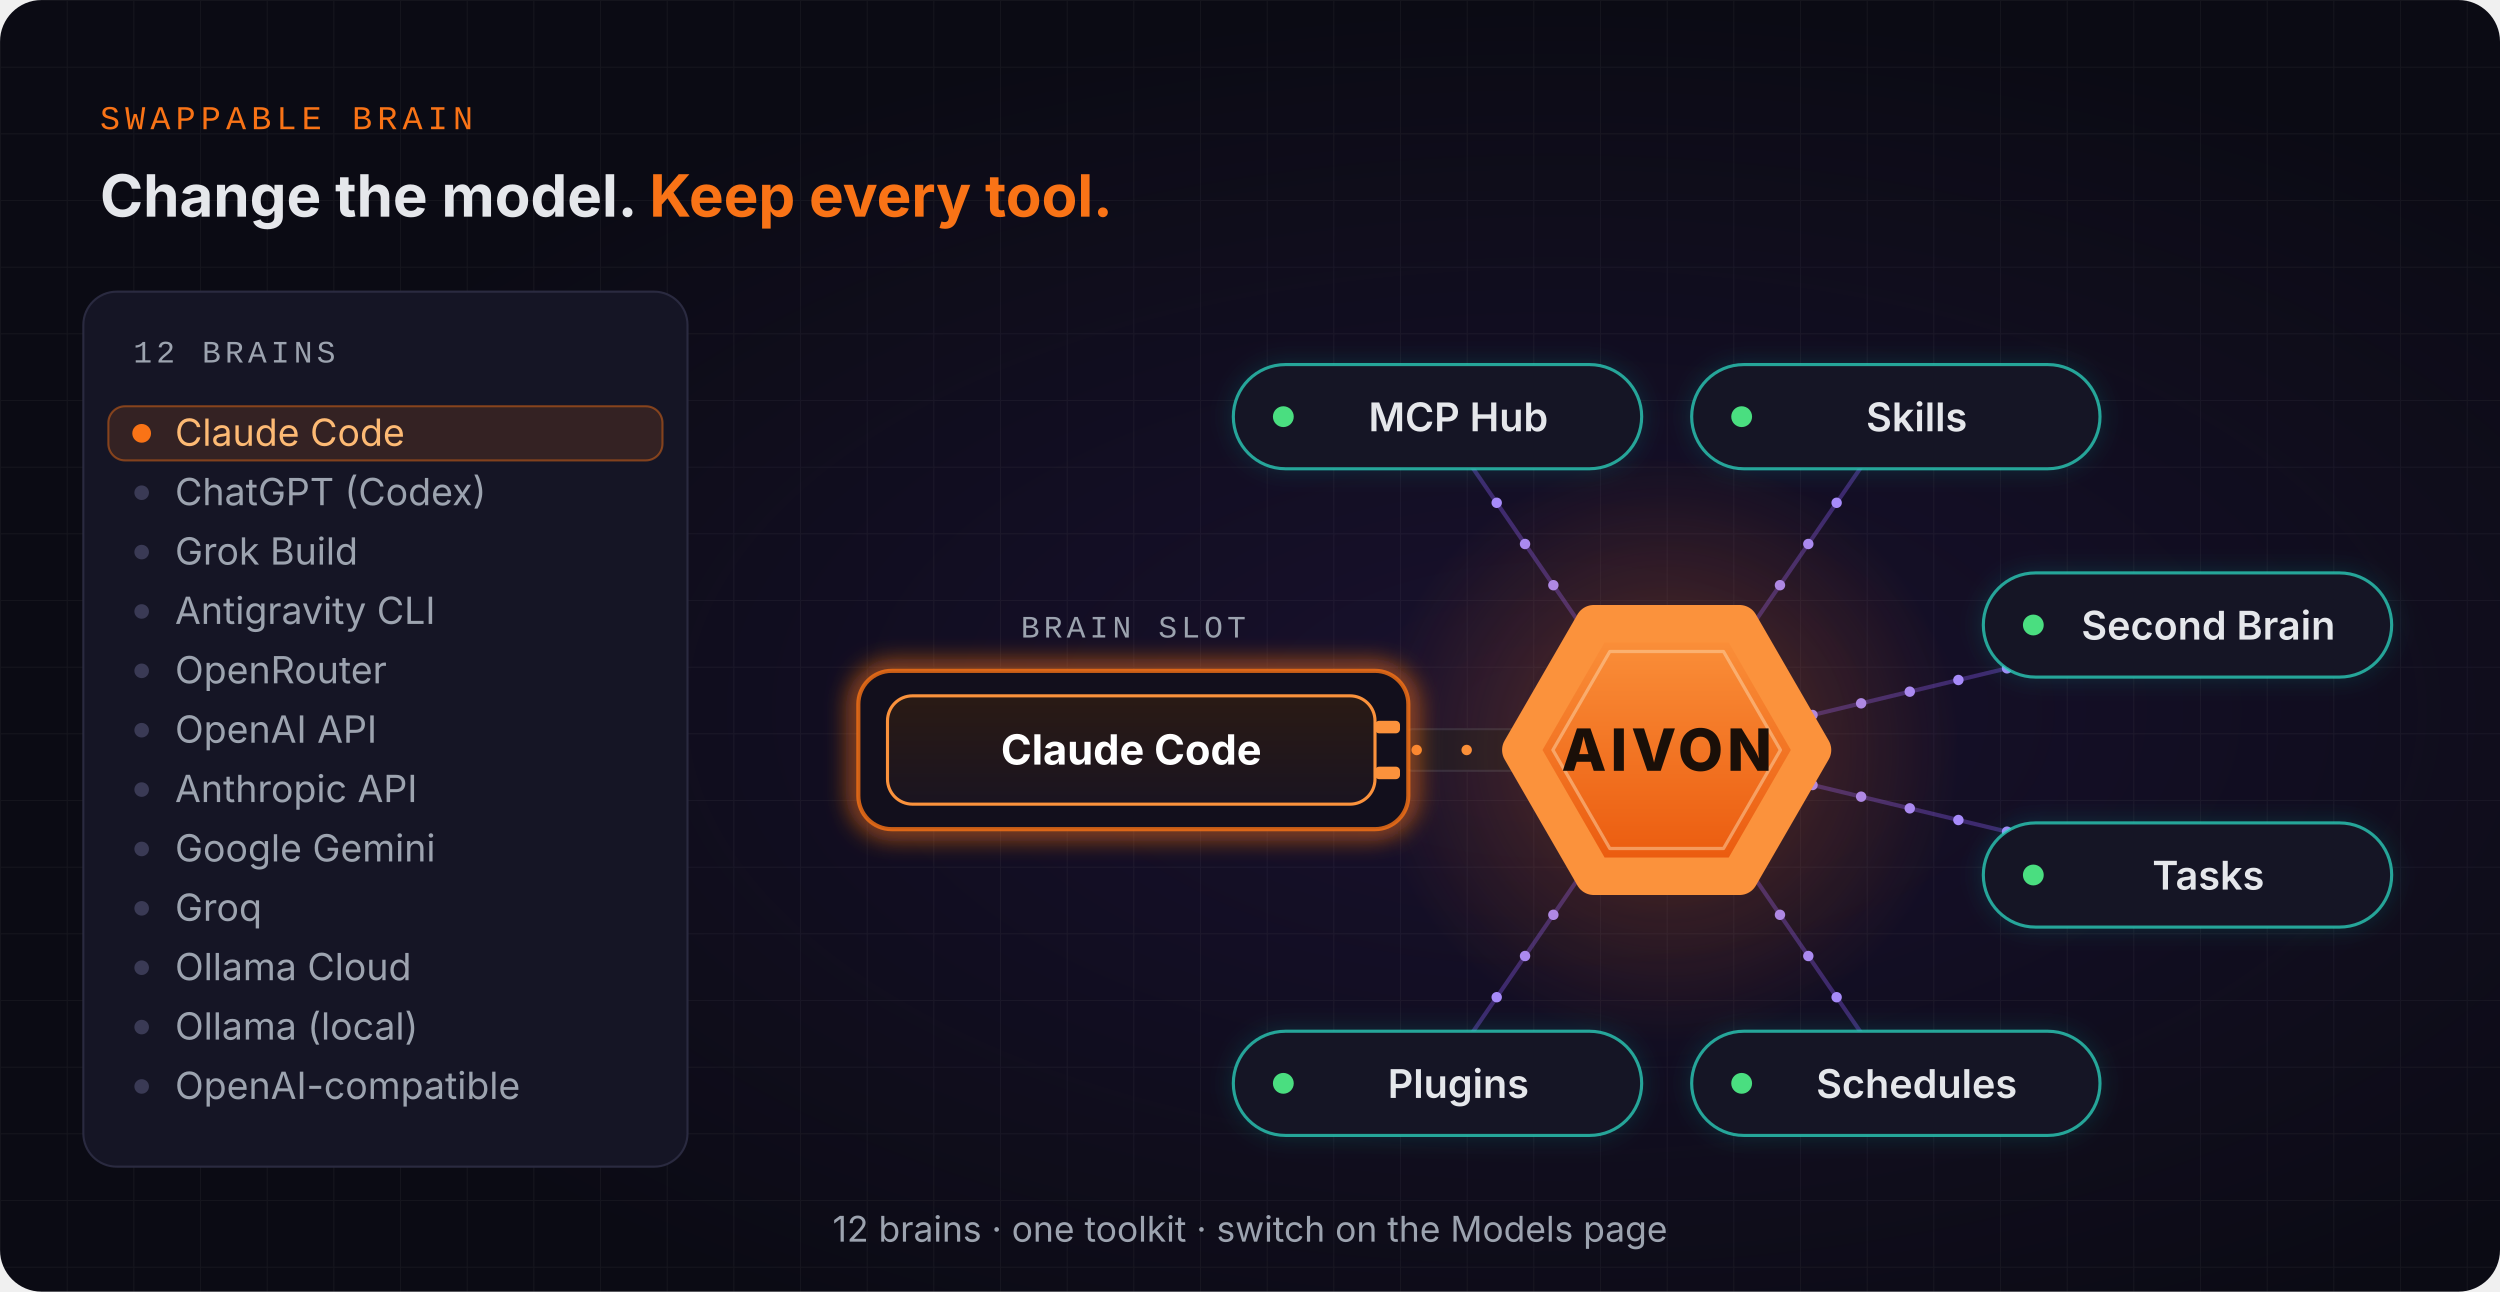
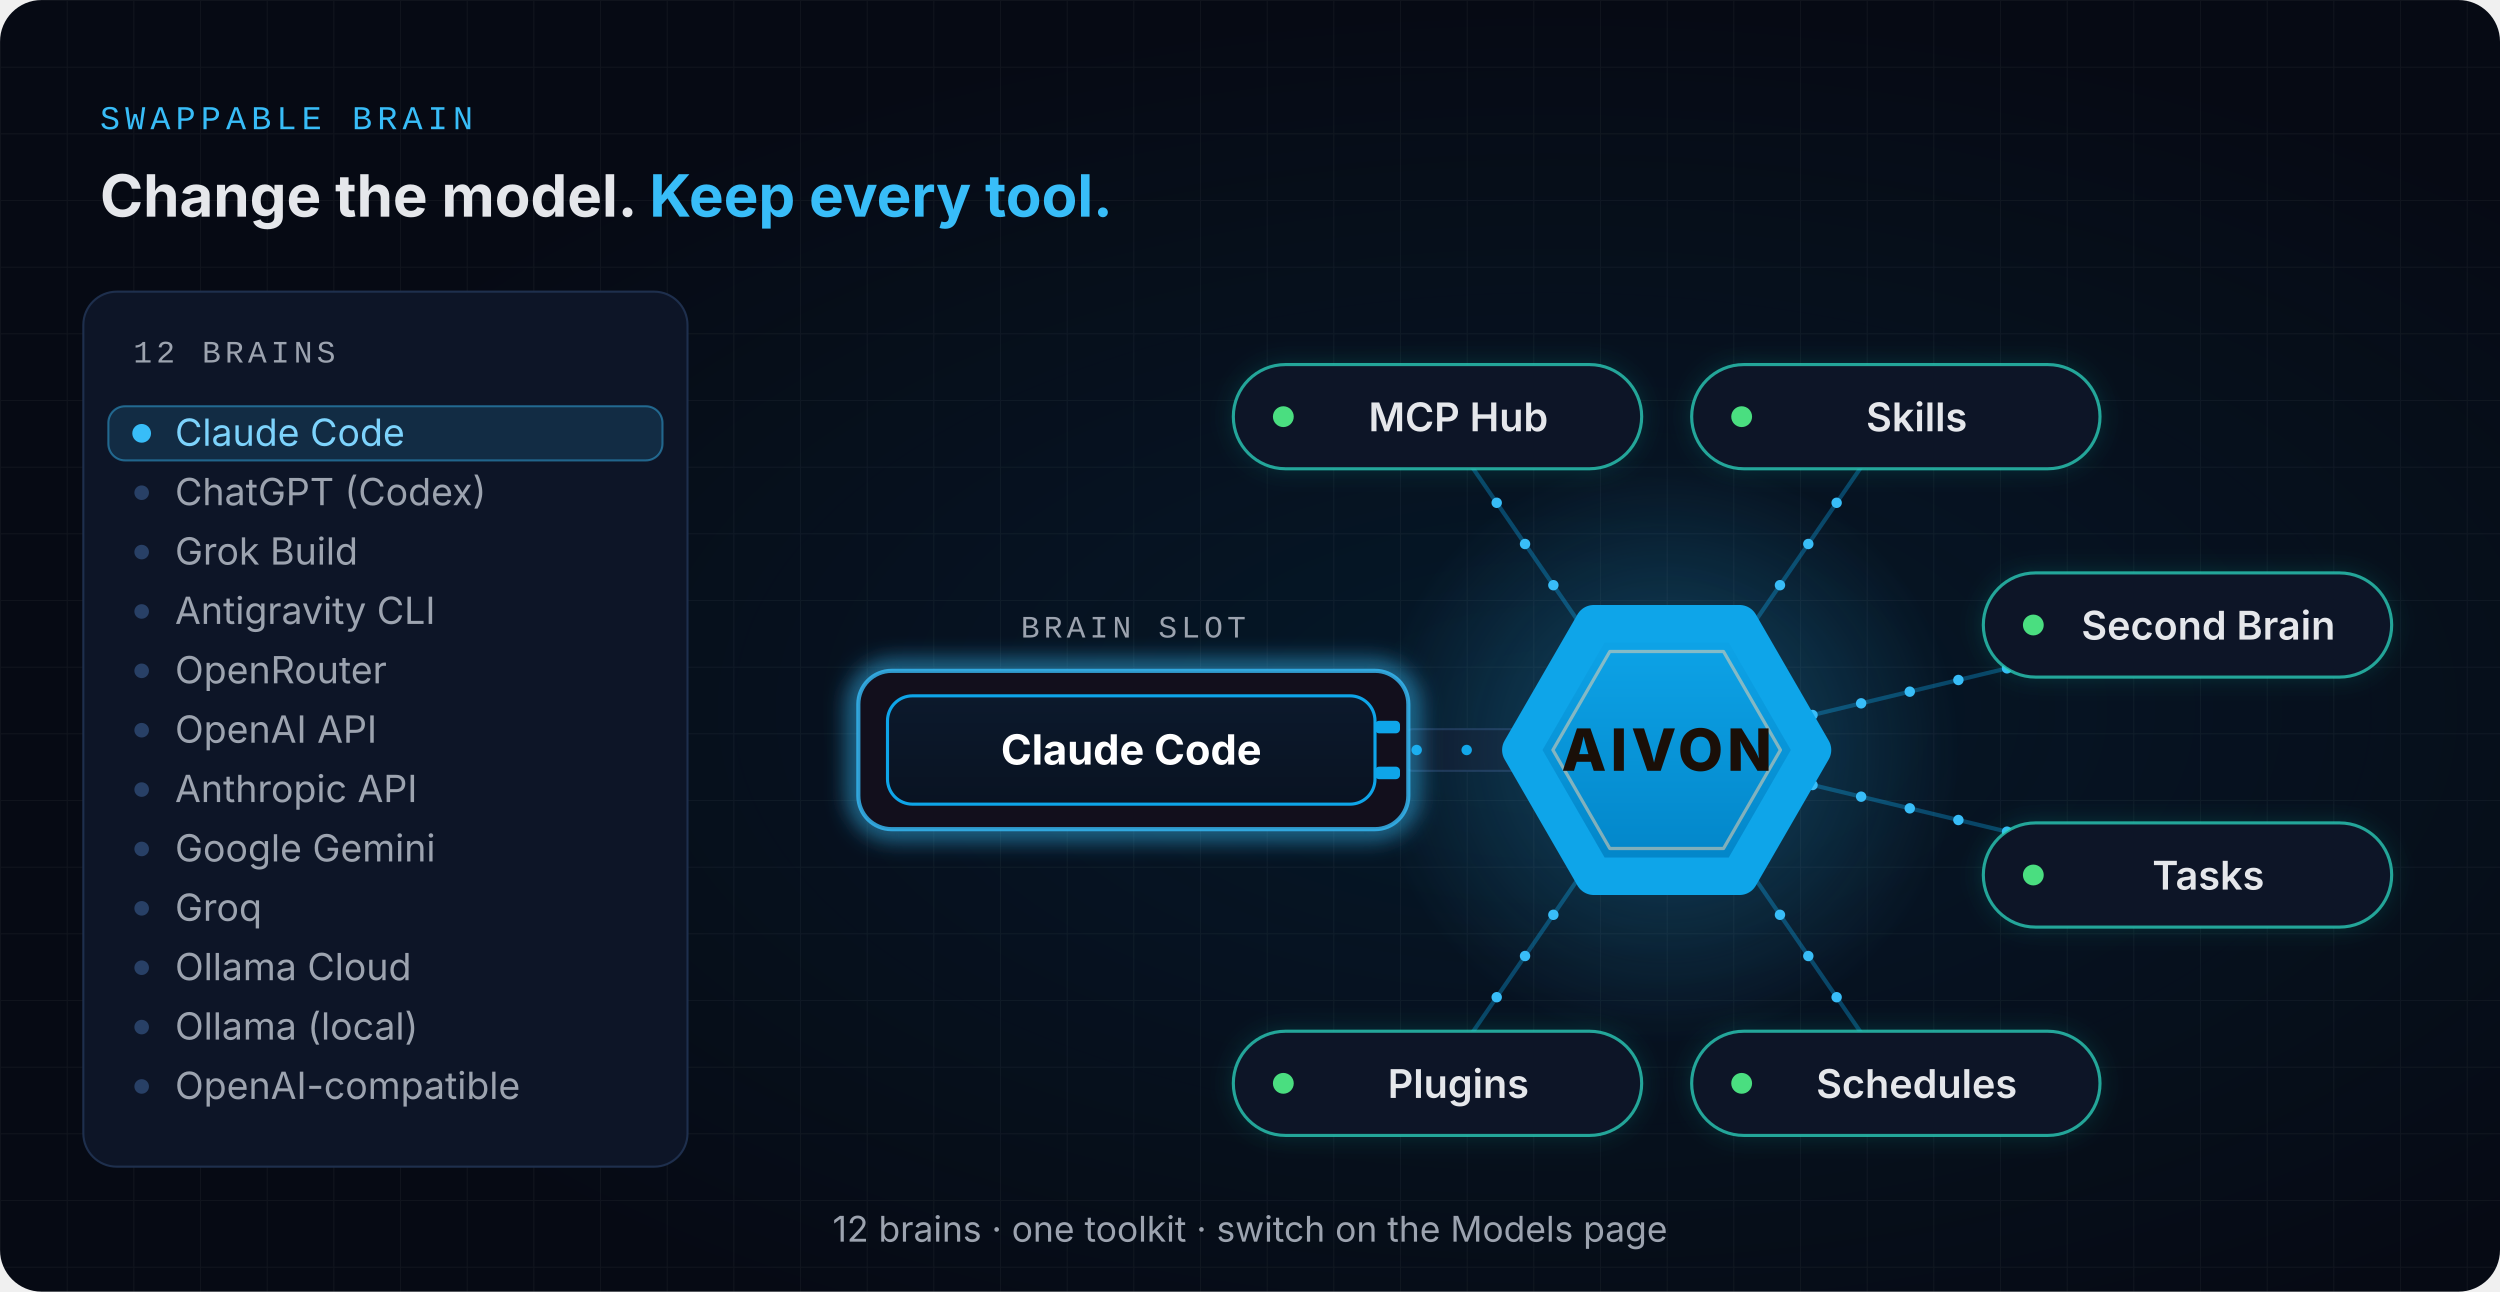
<svg xmlns="http://www.w3.org/2000/svg" viewBox="0 0 1200 620" role="img" aria-labelledby="t d">
  <style>
.c{opacity:0;animation:slot 12s linear infinite}
.c.on{opacity:1}
.hb{opacity:0;animation:hl 12s linear infinite}
.hb.on{opacity:1}
.rt{fill:#9ca3af;animation:ht 12s linear infinite}
- .rt.on{fill:#fdba74}
+ .rt.on{fill:#7dd3fc}
.flow{animation:flow 1.2s linear infinite}
.pulse{animation:pulse 1s ease-out infinite}
.breath{opacity:.85;animation:breath 4s ease-in-out infinite}
@keyframes slot{0%{opacity:0;transform:translateX(-40px)}1.8%{opacity:1;transform:translateX(0)}7%{opacity:1;transform:translateY(0)}8.33%{opacity:0;transform:translateY(-18px)}100%{opacity:0;transform:translateY(-18px)}}
@keyframes hl{0%{opacity:0}1.2%{opacity:1}7.6%{opacity:1}8.33%{opacity:0}100%{opacity:0}}
- @keyframes ht{0%{fill:#9ca3af}1.2%{fill:#fdba74}7.6%{fill:#fdba74}8.33%{fill:#9ca3af}100%{fill:#9ca3af}}
+ @keyframes ht{0%{fill:#9ca3af}1.2%{fill:#7dd3fc}7.6%{fill:#7dd3fc}8.33%{fill:#9ca3af}100%{fill:#9ca3af}}
@keyframes flow{from{stroke-dashoffset:0}to{stroke-dashoffset:-24}}
@keyframes pulse{0%{opacity:.4}20%{opacity:1}100%{opacity:.4}}
@keyframes breath{0%,100%{opacity:.55}50%{opacity:.95}}
@media (prefers-reduced-motion: reduce){*{animation:none !important}}
</style>
  <defs>
    <radialGradient id="bgGlow" cx="0.62" cy="0.55" r="0.55">
-       <stop offset="0" stop-color="#7c3aed" stop-opacity="0.12" />
-       <stop offset="1" stop-color="#7c3aed" stop-opacity="0" />
+       <stop offset="0" stop-color="#0284c7" stop-opacity="0.12" />
+       <stop offset="1" stop-color="#0284c7" stop-opacity="0" />
    </radialGradient>
    <radialGradient id="coreGlow">
-       <stop offset="0" stop-color="#f97316" stop-opacity="0.55" />
-       <stop offset="0.5" stop-color="#f97316" stop-opacity="0.18" />
-       <stop offset="1" stop-color="#f97316" stop-opacity="0" />
+       <stop offset="0" stop-color="#38bdf8" stop-opacity="0.55" />
+       <stop offset="0.5" stop-color="#38bdf8" stop-opacity="0.18" />
+       <stop offset="1" stop-color="#38bdf8" stop-opacity="0" />
    </radialGradient>
    <linearGradient id="coreFill" x1="0" y1="0" x2="0" y2="1">
-       <stop offset="0" stop-color="#fb923c" />
-       <stop offset="1" stop-color="#ea580c" />
+       <stop offset="0" stop-color="#0ea5e9" />
+       <stop offset="1" stop-color="#0284c7" />
    </linearGradient>
    <linearGradient id="cardFill" x1="0" y1="0" x2="0" y2="1">
-       <stop offset="0" stop-color="#2a1a14" />
-       <stop offset="1" stop-color="#1a1420" />
+       <stop offset="0" stop-color="#0c192c" />
+       <stop offset="1" stop-color="#091322" />
    </linearGradient>
    <pattern id="grid" width="32" height="32" patternUnits="userSpaceOnUse">
      <path d="M32 0H0V32" fill="none" stroke="#ffffff" stroke-opacity="0.04" stroke-width="1" />
    </pattern>
    <filter id="blur" x="-30%" y="-60%" width="160%" height="220%">
      <feGaussianBlur stdDeviation="6" />
    </filter>
    <clipPath id="slotClip">
      <rect x="414" y="324" width="260" height="72" rx="14" />
    </clipPath>
    <clipPath id="bgClip">
      <rect width="1200" height="620" rx="20" />
    </clipPath>
  </defs>
-   <rect width="1200" height="620" rx="20" fill="#0b0b14" />
+   <rect width="1200" height="620" rx="20" fill="#060a14" />
  <g clip-path="url(#bgClip)">
    <rect width="1200" height="620" fill="url(#grid)" />
    <rect width="1200" height="620" fill="url(#bgGlow)" />
  </g>
-   <text x="48" y="62" font-family="ui-monospace, 'SFMono-Regular', Consolas, 'Courier New', monospace" font-size="16" letter-spacing="2.5" fill="#f97316">SWAPPABLE BRAIN</text>
-   <text x="48" y="104" font-family="Inter, 'Segoe UI', system-ui, -apple-system, Arial, sans-serif" font-size="28" font-weight="700" fill="#e5e7eb">Change the model. <tspan fill="#f97316">Keep every tool.</tspan>
+   <text x="48" y="62" font-family="ui-monospace, 'SFMono-Regular', Consolas, 'Courier New', monospace" font-size="16" letter-spacing="2.5" fill="#38bdf8">SWAPPABLE BRAIN</text>
+   <text x="48" y="104" font-family="Inter, 'Segoe UI', system-ui, -apple-system, Arial, sans-serif" font-size="28" font-weight="700" fill="#e5e7eb">Change the model. <tspan fill="#38bdf8">Keep every tool.</tspan>
  </text>
-   <rect x="40" y="140" width="290" height="420" rx="16" fill="#151525" stroke="#2a2a40" />
+   <rect x="40" y="140" width="290" height="420" rx="16" fill="#0d1527" stroke="#1e2f4d" />
  <text x="64" y="174" font-family="ui-monospace, 'SFMono-Regular', Consolas, 'Courier New', monospace" font-size="15" letter-spacing="2" fill="#9ca3af">12 BRAINS</text>
-   <circle cx="68" cy="208.0" r="3.5" fill="#3a3a55" />
+   <circle cx="68" cy="208.0" r="3.5" fill="#284066" />
  <g class="hb on">
-     <rect x="52" y="195.0" width="266" height="26" rx="8" fill="#f97316" fill-opacity="0.14" stroke="#f97316" stroke-opacity="0.45" />
-     <circle cx="68" cy="208.0" r="4.5" fill="#f97316" />
+     <rect x="52" y="195.0" width="266" height="26" rx="8" fill="#38bdf8" fill-opacity="0.14" stroke="#38bdf8" stroke-opacity="0.45" />
+     <circle cx="68" cy="208.0" r="4.5" fill="#38bdf8" />
  </g>
  <text class="rt on" x="84" y="214.0" font-family="Inter, 'Segoe UI', system-ui, -apple-system, Arial, sans-serif" font-size="18">Claude Code</text>
-   <circle cx="68" cy="236.5" r="3.5" fill="#3a3a55" />
+   <circle cx="68" cy="236.5" r="3.5" fill="#284066" />
  <g class="hb" style="animation-delay:1s">
-     <rect x="52" y="223.5" width="266" height="26" rx="8" fill="#f97316" fill-opacity="0.14" stroke="#f97316" stroke-opacity="0.45" />
-     <circle cx="68" cy="236.5" r="4.5" fill="#f97316" />
+     <rect x="52" y="223.5" width="266" height="26" rx="8" fill="#38bdf8" fill-opacity="0.14" stroke="#38bdf8" stroke-opacity="0.45" />
+     <circle cx="68" cy="236.5" r="4.5" fill="#38bdf8" />
  </g>
  <text class="rt" style="animation-delay:1s" x="84" y="242.5" font-family="Inter, 'Segoe UI', system-ui, -apple-system, Arial, sans-serif" font-size="18">ChatGPT (Codex)</text>
-   <circle cx="68" cy="265.0" r="3.5" fill="#3a3a55" />
+   <circle cx="68" cy="265.0" r="3.5" fill="#284066" />
  <g class="hb" style="animation-delay:2s">
-     <rect x="52" y="252.0" width="266" height="26" rx="8" fill="#f97316" fill-opacity="0.14" stroke="#f97316" stroke-opacity="0.45" />
-     <circle cx="68" cy="265.0" r="4.5" fill="#f97316" />
+     <rect x="52" y="252.0" width="266" height="26" rx="8" fill="#38bdf8" fill-opacity="0.14" stroke="#38bdf8" stroke-opacity="0.45" />
+     <circle cx="68" cy="265.0" r="4.5" fill="#38bdf8" />
  </g>
  <text class="rt" style="animation-delay:2s" x="84" y="271.0" font-family="Inter, 'Segoe UI', system-ui, -apple-system, Arial, sans-serif" font-size="18">Grok Build</text>
-   <circle cx="68" cy="293.5" r="3.5" fill="#3a3a55" />
+   <circle cx="68" cy="293.5" r="3.5" fill="#284066" />
  <g class="hb" style="animation-delay:3s">
-     <rect x="52" y="280.5" width="266" height="26" rx="8" fill="#f97316" fill-opacity="0.14" stroke="#f97316" stroke-opacity="0.45" />
-     <circle cx="68" cy="293.5" r="4.5" fill="#f97316" />
+     <rect x="52" y="280.5" width="266" height="26" rx="8" fill="#38bdf8" fill-opacity="0.14" stroke="#38bdf8" stroke-opacity="0.45" />
+     <circle cx="68" cy="293.5" r="4.5" fill="#38bdf8" />
  </g>
  <text class="rt" style="animation-delay:3s" x="84" y="299.5" font-family="Inter, 'Segoe UI', system-ui, -apple-system, Arial, sans-serif" font-size="18">Antigravity CLI</text>
-   <circle cx="68" cy="322.0" r="3.5" fill="#3a3a55" />
+   <circle cx="68" cy="322.0" r="3.5" fill="#284066" />
  <g class="hb" style="animation-delay:4s">
-     <rect x="52" y="309.0" width="266" height="26" rx="8" fill="#f97316" fill-opacity="0.14" stroke="#f97316" stroke-opacity="0.45" />
-     <circle cx="68" cy="322.0" r="4.5" fill="#f97316" />
+     <rect x="52" y="309.0" width="266" height="26" rx="8" fill="#38bdf8" fill-opacity="0.14" stroke="#38bdf8" stroke-opacity="0.45" />
+     <circle cx="68" cy="322.0" r="4.5" fill="#38bdf8" />
  </g>
  <text class="rt" style="animation-delay:4s" x="84" y="328.0" font-family="Inter, 'Segoe UI', system-ui, -apple-system, Arial, sans-serif" font-size="18">OpenRouter</text>
-   <circle cx="68" cy="350.5" r="3.5" fill="#3a3a55" />
+   <circle cx="68" cy="350.5" r="3.5" fill="#284066" />
  <g class="hb" style="animation-delay:5s">
-     <rect x="52" y="337.5" width="266" height="26" rx="8" fill="#f97316" fill-opacity="0.14" stroke="#f97316" stroke-opacity="0.45" />
-     <circle cx="68" cy="350.5" r="4.5" fill="#f97316" />
+     <rect x="52" y="337.5" width="266" height="26" rx="8" fill="#38bdf8" fill-opacity="0.14" stroke="#38bdf8" stroke-opacity="0.45" />
+     <circle cx="68" cy="350.5" r="4.5" fill="#38bdf8" />
  </g>
  <text class="rt" style="animation-delay:5s" x="84" y="356.5" font-family="Inter, 'Segoe UI', system-ui, -apple-system, Arial, sans-serif" font-size="18">OpenAI API</text>
-   <circle cx="68" cy="379.0" r="3.5" fill="#3a3a55" />
+   <circle cx="68" cy="379.0" r="3.5" fill="#284066" />
  <g class="hb" style="animation-delay:6s">
-     <rect x="52" y="366.0" width="266" height="26" rx="8" fill="#f97316" fill-opacity="0.14" stroke="#f97316" stroke-opacity="0.45" />
-     <circle cx="68" cy="379.0" r="4.5" fill="#f97316" />
+     <rect x="52" y="366.0" width="266" height="26" rx="8" fill="#38bdf8" fill-opacity="0.14" stroke="#38bdf8" stroke-opacity="0.45" />
+     <circle cx="68" cy="379.0" r="4.5" fill="#38bdf8" />
  </g>
  <text class="rt" style="animation-delay:6s" x="84" y="385.0" font-family="Inter, 'Segoe UI', system-ui, -apple-system, Arial, sans-serif" font-size="18">Anthropic API</text>
-   <circle cx="68" cy="407.5" r="3.5" fill="#3a3a55" />
+   <circle cx="68" cy="407.5" r="3.5" fill="#284066" />
  <g class="hb" style="animation-delay:7s">
-     <rect x="52" y="394.5" width="266" height="26" rx="8" fill="#f97316" fill-opacity="0.14" stroke="#f97316" stroke-opacity="0.45" />
-     <circle cx="68" cy="407.5" r="4.5" fill="#f97316" />
+     <rect x="52" y="394.5" width="266" height="26" rx="8" fill="#38bdf8" fill-opacity="0.14" stroke="#38bdf8" stroke-opacity="0.45" />
+     <circle cx="68" cy="407.5" r="4.5" fill="#38bdf8" />
  </g>
  <text class="rt" style="animation-delay:7s" x="84" y="413.5" font-family="Inter, 'Segoe UI', system-ui, -apple-system, Arial, sans-serif" font-size="18">Google Gemini</text>
-   <circle cx="68" cy="436.0" r="3.5" fill="#3a3a55" />
+   <circle cx="68" cy="436.0" r="3.5" fill="#284066" />
  <g class="hb" style="animation-delay:8s">
-     <rect x="52" y="423.0" width="266" height="26" rx="8" fill="#f97316" fill-opacity="0.14" stroke="#f97316" stroke-opacity="0.45" />
-     <circle cx="68" cy="436.0" r="4.5" fill="#f97316" />
+     <rect x="52" y="423.0" width="266" height="26" rx="8" fill="#38bdf8" fill-opacity="0.14" stroke="#38bdf8" stroke-opacity="0.45" />
+     <circle cx="68" cy="436.0" r="4.5" fill="#38bdf8" />
  </g>
  <text class="rt" style="animation-delay:8s" x="84" y="442.0" font-family="Inter, 'Segoe UI', system-ui, -apple-system, Arial, sans-serif" font-size="18">Groq</text>
-   <circle cx="68" cy="464.5" r="3.5" fill="#3a3a55" />
+   <circle cx="68" cy="464.5" r="3.5" fill="#284066" />
  <g class="hb" style="animation-delay:9s">
-     <rect x="52" y="451.5" width="266" height="26" rx="8" fill="#f97316" fill-opacity="0.14" stroke="#f97316" stroke-opacity="0.45" />
-     <circle cx="68" cy="464.5" r="4.5" fill="#f97316" />
+     <rect x="52" y="451.5" width="266" height="26" rx="8" fill="#38bdf8" fill-opacity="0.14" stroke="#38bdf8" stroke-opacity="0.45" />
+     <circle cx="68" cy="464.5" r="4.5" fill="#38bdf8" />
  </g>
  <text class="rt" style="animation-delay:9s" x="84" y="470.5" font-family="Inter, 'Segoe UI', system-ui, -apple-system, Arial, sans-serif" font-size="18">Ollama Cloud</text>
-   <circle cx="68" cy="493.0" r="3.5" fill="#3a3a55" />
+   <circle cx="68" cy="493.0" r="3.5" fill="#284066" />
  <g class="hb" style="animation-delay:10s">
-     <rect x="52" y="480.0" width="266" height="26" rx="8" fill="#f97316" fill-opacity="0.14" stroke="#f97316" stroke-opacity="0.45" />
-     <circle cx="68" cy="493.0" r="4.5" fill="#f97316" />
+     <rect x="52" y="480.0" width="266" height="26" rx="8" fill="#38bdf8" fill-opacity="0.14" stroke="#38bdf8" stroke-opacity="0.45" />
+     <circle cx="68" cy="493.0" r="4.5" fill="#38bdf8" />
  </g>
  <text class="rt" style="animation-delay:10s" x="84" y="499.0" font-family="Inter, 'Segoe UI', system-ui, -apple-system, Arial, sans-serif" font-size="18">Ollama (local)</text>
-   <circle cx="68" cy="521.5" r="3.5" fill="#3a3a55" />
+   <circle cx="68" cy="521.5" r="3.5" fill="#284066" />
  <g class="hb" style="animation-delay:11s">
-     <rect x="52" y="508.5" width="266" height="26" rx="8" fill="#f97316" fill-opacity="0.14" stroke="#f97316" stroke-opacity="0.45" />
-     <circle cx="68" cy="521.5" r="4.5" fill="#f97316" />
+     <rect x="52" y="508.5" width="266" height="26" rx="8" fill="#38bdf8" fill-opacity="0.14" stroke="#38bdf8" stroke-opacity="0.45" />
+     <circle cx="68" cy="521.5" r="4.5" fill="#38bdf8" />
  </g>
  <text class="rt" style="animation-delay:11s" x="84" y="527.5" font-family="Inter, 'Segoe UI', system-ui, -apple-system, Arial, sans-serif" font-size="18">OpenAI-compatible</text>
-   <line x1="800" y1="360" x2="690" y2="200" stroke="#8b5cf6" stroke-opacity="0.35" stroke-width="2" />
-   <line class="flow" x1="800" y1="360" x2="690" y2="200" stroke="#a78bfa" stroke-width="5" stroke-linecap="round" stroke-dasharray="0 24" />
-   <line x1="800" y1="360" x2="910" y2="200" stroke="#8b5cf6" stroke-opacity="0.35" stroke-width="2" />
-   <line class="flow" x1="800" y1="360" x2="910" y2="200" stroke="#a78bfa" stroke-width="5" stroke-linecap="round" stroke-dasharray="0 24" />
-   <line x1="800" y1="360" x2="1050" y2="300" stroke="#8b5cf6" stroke-opacity="0.35" stroke-width="2" />
-   <line class="flow" x1="800" y1="360" x2="1050" y2="300" stroke="#a78bfa" stroke-width="5" stroke-linecap="round" stroke-dasharray="0 24" />
-   <line x1="800" y1="360" x2="1050" y2="420" stroke="#8b5cf6" stroke-opacity="0.35" stroke-width="2" />
-   <line class="flow" x1="800" y1="360" x2="1050" y2="420" stroke="#a78bfa" stroke-width="5" stroke-linecap="round" stroke-dasharray="0 24" />
-   <line x1="800" y1="360" x2="910" y2="520" stroke="#8b5cf6" stroke-opacity="0.35" stroke-width="2" />
-   <line class="flow" x1="800" y1="360" x2="910" y2="520" stroke="#a78bfa" stroke-width="5" stroke-linecap="round" stroke-dasharray="0 24" />
-   <line x1="800" y1="360" x2="690" y2="520" stroke="#8b5cf6" stroke-opacity="0.35" stroke-width="2" />
-   <line class="flow" x1="800" y1="360" x2="690" y2="520" stroke="#a78bfa" stroke-width="5" stroke-linecap="round" stroke-dasharray="0 24" />
-   <rect x="674" y="350" width="62" height="20" rx="4" fill="#151525" stroke="#2a2a40" />
-   <line class="flow" x1="680" y1="360" x2="736" y2="360" stroke="#fb923c" stroke-width="5" stroke-linecap="round" stroke-dasharray="0 24" />
+   <line x1="800" y1="360" x2="690" y2="200" stroke="#0ea5e9" stroke-opacity="0.35" stroke-width="2" />
+   <line class="flow" x1="800" y1="360" x2="690" y2="200" stroke="#38bdf8" stroke-width="5" stroke-linecap="round" stroke-dasharray="0 24" />
+   <line x1="800" y1="360" x2="910" y2="200" stroke="#0ea5e9" stroke-opacity="0.35" stroke-width="2" />
+   <line class="flow" x1="800" y1="360" x2="910" y2="200" stroke="#38bdf8" stroke-width="5" stroke-linecap="round" stroke-dasharray="0 24" />
+   <line x1="800" y1="360" x2="1050" y2="300" stroke="#0ea5e9" stroke-opacity="0.35" stroke-width="2" />
+   <line class="flow" x1="800" y1="360" x2="1050" y2="300" stroke="#38bdf8" stroke-width="5" stroke-linecap="round" stroke-dasharray="0 24" />
+   <line x1="800" y1="360" x2="1050" y2="420" stroke="#0ea5e9" stroke-opacity="0.35" stroke-width="2" />
+   <line class="flow" x1="800" y1="360" x2="1050" y2="420" stroke="#38bdf8" stroke-width="5" stroke-linecap="round" stroke-dasharray="0 24" />
+   <line x1="800" y1="360" x2="910" y2="520" stroke="#0ea5e9" stroke-opacity="0.35" stroke-width="2" />
+   <line class="flow" x1="800" y1="360" x2="910" y2="520" stroke="#38bdf8" stroke-width="5" stroke-linecap="round" stroke-dasharray="0 24" />
+   <line x1="800" y1="360" x2="690" y2="520" stroke="#0ea5e9" stroke-opacity="0.35" stroke-width="2" />
+   <line class="flow" x1="800" y1="360" x2="690" y2="520" stroke="#38bdf8" stroke-width="5" stroke-linecap="round" stroke-dasharray="0 24" />
+   <rect x="674" y="350" width="62" height="20" rx="4" fill="#0d1527" stroke="#1e2f4d" />
+   <line class="flow" x1="680" y1="360" x2="736" y2="360" stroke="#0ea5e9" stroke-width="5" stroke-linecap="round" stroke-dasharray="0 24" />
  <circle class="breath" cx="800" cy="360" r="140" fill="url(#coreGlow)" />
-   <polygon points="870.0,360.0 835.0,420.6 765.0,420.6 730.0,360.0 765.0,299.4 835.0,299.4" fill="url(#coreFill)" stroke="#fb923c" stroke-width="18" stroke-linejoin="round" />
+   <polygon points="870.0,360.0 835.0,420.6 765.0,420.6 730.0,360.0 765.0,299.4 835.0,299.4" fill="url(#coreFill)" stroke="#0ea5e9" stroke-width="18" stroke-linejoin="round" />
  <polygon points="870.0,360.0 835.0,420.6 765.0,420.6 730.0,360.0 765.0,299.4 835.0,299.4" fill="none" stroke="#fed7aa" stroke-opacity="0.5" stroke-width="2" stroke-linejoin="round" transform="translate(800 360) scale(0.78) translate(-800 -360)" />
  <text x="800" y="370" text-anchor="middle" font-family="Inter, 'Segoe UI', system-ui, -apple-system, Arial, sans-serif" font-size="28" font-weight="800" letter-spacing="2" fill="#1a0f08">AIVON</text>
  <rect x="592.0" y="175" width="196" height="50" rx="25" fill="#2dd4bf" fill-opacity="0.18" filter="url(#blur)" />
-   <rect x="592.0" y="175" width="196" height="50" rx="25" fill="#151525" stroke="#2dd4bf" stroke-opacity="0.75" stroke-width="1.5" />
+   <rect x="592.0" y="175" width="196" height="50" rx="25" fill="#0d1527" stroke="#2dd4bf" stroke-opacity="0.75" stroke-width="1.5" />
  <circle cx="616.0" cy="200" r="5" fill="#4ade80" />
  <text x="700" y="207" text-anchor="middle" font-family="Inter, 'Segoe UI', system-ui, -apple-system, Arial, sans-serif" font-size="19" font-weight="600" fill="#e5e7eb">MCP Hub</text>
  <rect x="812.0" y="175" width="196" height="50" rx="25" fill="#2dd4bf" fill-opacity="0.18" filter="url(#blur)" />
-   <rect x="812.0" y="175" width="196" height="50" rx="25" fill="#151525" stroke="#2dd4bf" stroke-opacity="0.75" stroke-width="1.5" />
+   <rect x="812.0" y="175" width="196" height="50" rx="25" fill="#0d1527" stroke="#2dd4bf" stroke-opacity="0.75" stroke-width="1.5" />
  <circle cx="836.0" cy="200" r="5" fill="#4ade80" />
  <text x="920" y="207" text-anchor="middle" font-family="Inter, 'Segoe UI', system-ui, -apple-system, Arial, sans-serif" font-size="19" font-weight="600" fill="#e5e7eb">Skills</text>
  <rect x="952.0" y="275" width="196" height="50" rx="25" fill="#2dd4bf" fill-opacity="0.18" filter="url(#blur)" />
-   <rect x="952.0" y="275" width="196" height="50" rx="25" fill="#151525" stroke="#2dd4bf" stroke-opacity="0.75" stroke-width="1.5" />
+   <rect x="952.0" y="275" width="196" height="50" rx="25" fill="#0d1527" stroke="#2dd4bf" stroke-opacity="0.75" stroke-width="1.5" />
  <circle cx="976.0" cy="300" r="5" fill="#4ade80" />
  <text x="1060" y="307" text-anchor="middle" font-family="Inter, 'Segoe UI', system-ui, -apple-system, Arial, sans-serif" font-size="19" font-weight="600" fill="#e5e7eb">Second Brain</text>
  <rect x="952.0" y="395" width="196" height="50" rx="25" fill="#2dd4bf" fill-opacity="0.18" filter="url(#blur)" />
-   <rect x="952.0" y="395" width="196" height="50" rx="25" fill="#151525" stroke="#2dd4bf" stroke-opacity="0.75" stroke-width="1.5" />
+   <rect x="952.0" y="395" width="196" height="50" rx="25" fill="#0d1527" stroke="#2dd4bf" stroke-opacity="0.75" stroke-width="1.5" />
  <circle cx="976.0" cy="420" r="5" fill="#4ade80" />
  <text x="1060" y="427" text-anchor="middle" font-family="Inter, 'Segoe UI', system-ui, -apple-system, Arial, sans-serif" font-size="19" font-weight="600" fill="#e5e7eb">Tasks</text>
  <rect x="812.0" y="495" width="196" height="50" rx="25" fill="#2dd4bf" fill-opacity="0.18" filter="url(#blur)" />
-   <rect x="812.0" y="495" width="196" height="50" rx="25" fill="#151525" stroke="#2dd4bf" stroke-opacity="0.75" stroke-width="1.5" />
+   <rect x="812.0" y="495" width="196" height="50" rx="25" fill="#0d1527" stroke="#2dd4bf" stroke-opacity="0.75" stroke-width="1.5" />
  <circle cx="836.0" cy="520" r="5" fill="#4ade80" />
  <text x="920" y="527" text-anchor="middle" font-family="Inter, 'Segoe UI', system-ui, -apple-system, Arial, sans-serif" font-size="19" font-weight="600" fill="#e5e7eb">Schedules</text>
  <rect x="592.0" y="495" width="196" height="50" rx="25" fill="#2dd4bf" fill-opacity="0.18" filter="url(#blur)" />
-   <rect x="592.0" y="495" width="196" height="50" rx="25" fill="#151525" stroke="#2dd4bf" stroke-opacity="0.75" stroke-width="1.5" />
+   <rect x="592.0" y="495" width="196" height="50" rx="25" fill="#0d1527" stroke="#2dd4bf" stroke-opacity="0.75" stroke-width="1.5" />
  <circle cx="616.0" cy="520" r="5" fill="#4ade80" />
  <text x="700" y="527" text-anchor="middle" font-family="Inter, 'Segoe UI', system-ui, -apple-system, Arial, sans-serif" font-size="19" font-weight="600" fill="#e5e7eb">Plugins</text>
  <text x="544" y="306" text-anchor="middle" font-family="ui-monospace, 'SFMono-Regular', Consolas, 'Courier New', monospace" font-size="15" letter-spacing="2" fill="#9ca3af">BRAIN SLOT</text>
-   <rect class="pulse" x="412" y="322" width="264" height="76" rx="16" fill="none" stroke="#f97316" stroke-width="6" filter="url(#blur)" />
-   <rect x="412" y="322" width="264" height="76" rx="16" fill="#120f1c" stroke="#f97316" stroke-opacity="0.8" stroke-width="2" />
+   <rect class="pulse" x="412" y="322" width="264" height="76" rx="16" fill="none" stroke="#38bdf8" stroke-width="6" filter="url(#blur)" />
+   <rect x="412" y="322" width="264" height="76" rx="16" fill="#120f1c" stroke="#38bdf8" stroke-opacity="0.8" stroke-width="2" />
  <g clip-path="url(#slotClip)">
    <g class="c on">
-       <rect x="426" y="334" width="234" height="52" rx="12" fill="url(#cardFill)" stroke="#fb923c" stroke-width="1.5" />
-       <rect x="660" y="346" width="12" height="6" rx="2" fill="#fb923c" />
-       <rect x="660" y="368" width="12" height="6" rx="2" fill="#fb923c" />
+       <rect x="426" y="334" width="234" height="52" rx="12" fill="url(#cardFill)" stroke="#0ea5e9" stroke-width="1.5" />
+       <rect x="660" y="346" width="12" height="6" rx="2" fill="#0ea5e9" />
+       <rect x="660" y="368" width="12" height="6" rx="2" fill="#0ea5e9" />
      <text x="543" y="367" text-anchor="middle" font-family="Inter, 'Segoe UI', system-ui, -apple-system, Arial, sans-serif" font-size="20" font-weight="700" fill="#ffffff">Claude Code</text>
    </g>
    <g class="c" style="animation-delay:1s">
-       <rect x="426" y="334" width="234" height="52" rx="12" fill="url(#cardFill)" stroke="#fb923c" stroke-width="1.5" />
-       <rect x="660" y="346" width="12" height="6" rx="2" fill="#fb923c" />
-       <rect x="660" y="368" width="12" height="6" rx="2" fill="#fb923c" />
+       <rect x="426" y="334" width="234" height="52" rx="12" fill="url(#cardFill)" stroke="#0ea5e9" stroke-width="1.5" />
+       <rect x="660" y="346" width="12" height="6" rx="2" fill="#0ea5e9" />
+       <rect x="660" y="368" width="12" height="6" rx="2" fill="#0ea5e9" />
      <text x="543" y="367" text-anchor="middle" font-family="Inter, 'Segoe UI', system-ui, -apple-system, Arial, sans-serif" font-size="20" font-weight="700" fill="#ffffff">ChatGPT (Codex)</text>
    </g>
    <g class="c" style="animation-delay:2s">
-       <rect x="426" y="334" width="234" height="52" rx="12" fill="url(#cardFill)" stroke="#fb923c" stroke-width="1.5" />
-       <rect x="660" y="346" width="12" height="6" rx="2" fill="#fb923c" />
-       <rect x="660" y="368" width="12" height="6" rx="2" fill="#fb923c" />
+       <rect x="426" y="334" width="234" height="52" rx="12" fill="url(#cardFill)" stroke="#0ea5e9" stroke-width="1.5" />
+       <rect x="660" y="346" width="12" height="6" rx="2" fill="#0ea5e9" />
+       <rect x="660" y="368" width="12" height="6" rx="2" fill="#0ea5e9" />
      <text x="543" y="367" text-anchor="middle" font-family="Inter, 'Segoe UI', system-ui, -apple-system, Arial, sans-serif" font-size="20" font-weight="700" fill="#ffffff">Grok Build</text>
    </g>
    <g class="c" style="animation-delay:3s">
-       <rect x="426" y="334" width="234" height="52" rx="12" fill="url(#cardFill)" stroke="#fb923c" stroke-width="1.5" />
-       <rect x="660" y="346" width="12" height="6" rx="2" fill="#fb923c" />
-       <rect x="660" y="368" width="12" height="6" rx="2" fill="#fb923c" />
+       <rect x="426" y="334" width="234" height="52" rx="12" fill="url(#cardFill)" stroke="#0ea5e9" stroke-width="1.5" />
+       <rect x="660" y="346" width="12" height="6" rx="2" fill="#0ea5e9" />
+       <rect x="660" y="368" width="12" height="6" rx="2" fill="#0ea5e9" />
      <text x="543" y="367" text-anchor="middle" font-family="Inter, 'Segoe UI', system-ui, -apple-system, Arial, sans-serif" font-size="20" font-weight="700" fill="#ffffff">Antigravity CLI</text>
    </g>
    <g class="c" style="animation-delay:4s">
-       <rect x="426" y="334" width="234" height="52" rx="12" fill="url(#cardFill)" stroke="#fb923c" stroke-width="1.5" />
-       <rect x="660" y="346" width="12" height="6" rx="2" fill="#fb923c" />
-       <rect x="660" y="368" width="12" height="6" rx="2" fill="#fb923c" />
+       <rect x="426" y="334" width="234" height="52" rx="12" fill="url(#cardFill)" stroke="#0ea5e9" stroke-width="1.5" />
+       <rect x="660" y="346" width="12" height="6" rx="2" fill="#0ea5e9" />
+       <rect x="660" y="368" width="12" height="6" rx="2" fill="#0ea5e9" />
      <text x="543" y="367" text-anchor="middle" font-family="Inter, 'Segoe UI', system-ui, -apple-system, Arial, sans-serif" font-size="20" font-weight="700" fill="#ffffff">OpenRouter</text>
    </g>
    <g class="c" style="animation-delay:5s">
-       <rect x="426" y="334" width="234" height="52" rx="12" fill="url(#cardFill)" stroke="#fb923c" stroke-width="1.5" />
-       <rect x="660" y="346" width="12" height="6" rx="2" fill="#fb923c" />
-       <rect x="660" y="368" width="12" height="6" rx="2" fill="#fb923c" />
+       <rect x="426" y="334" width="234" height="52" rx="12" fill="url(#cardFill)" stroke="#0ea5e9" stroke-width="1.5" />
+       <rect x="660" y="346" width="12" height="6" rx="2" fill="#0ea5e9" />
+       <rect x="660" y="368" width="12" height="6" rx="2" fill="#0ea5e9" />
      <text x="543" y="367" text-anchor="middle" font-family="Inter, 'Segoe UI', system-ui, -apple-system, Arial, sans-serif" font-size="20" font-weight="700" fill="#ffffff">OpenAI API</text>
    </g>
    <g class="c" style="animation-delay:6s">
-       <rect x="426" y="334" width="234" height="52" rx="12" fill="url(#cardFill)" stroke="#fb923c" stroke-width="1.5" />
-       <rect x="660" y="346" width="12" height="6" rx="2" fill="#fb923c" />
-       <rect x="660" y="368" width="12" height="6" rx="2" fill="#fb923c" />
+       <rect x="426" y="334" width="234" height="52" rx="12" fill="url(#cardFill)" stroke="#0ea5e9" stroke-width="1.5" />
+       <rect x="660" y="346" width="12" height="6" rx="2" fill="#0ea5e9" />
+       <rect x="660" y="368" width="12" height="6" rx="2" fill="#0ea5e9" />
      <text x="543" y="367" text-anchor="middle" font-family="Inter, 'Segoe UI', system-ui, -apple-system, Arial, sans-serif" font-size="20" font-weight="700" fill="#ffffff">Anthropic API</text>
    </g>
    <g class="c" style="animation-delay:7s">
-       <rect x="426" y="334" width="234" height="52" rx="12" fill="url(#cardFill)" stroke="#fb923c" stroke-width="1.5" />
-       <rect x="660" y="346" width="12" height="6" rx="2" fill="#fb923c" />
-       <rect x="660" y="368" width="12" height="6" rx="2" fill="#fb923c" />
+       <rect x="426" y="334" width="234" height="52" rx="12" fill="url(#cardFill)" stroke="#0ea5e9" stroke-width="1.5" />
+       <rect x="660" y="346" width="12" height="6" rx="2" fill="#0ea5e9" />
+       <rect x="660" y="368" width="12" height="6" rx="2" fill="#0ea5e9" />
      <text x="543" y="367" text-anchor="middle" font-family="Inter, 'Segoe UI', system-ui, -apple-system, Arial, sans-serif" font-size="20" font-weight="700" fill="#ffffff">Google Gemini</text>
    </g>
    <g class="c" style="animation-delay:8s">
-       <rect x="426" y="334" width="234" height="52" rx="12" fill="url(#cardFill)" stroke="#fb923c" stroke-width="1.5" />
-       <rect x="660" y="346" width="12" height="6" rx="2" fill="#fb923c" />
-       <rect x="660" y="368" width="12" height="6" rx="2" fill="#fb923c" />
+       <rect x="426" y="334" width="234" height="52" rx="12" fill="url(#cardFill)" stroke="#0ea5e9" stroke-width="1.5" />
+       <rect x="660" y="346" width="12" height="6" rx="2" fill="#0ea5e9" />
+       <rect x="660" y="368" width="12" height="6" rx="2" fill="#0ea5e9" />
      <text x="543" y="367" text-anchor="middle" font-family="Inter, 'Segoe UI', system-ui, -apple-system, Arial, sans-serif" font-size="20" font-weight="700" fill="#ffffff">Groq</text>
    </g>
    <g class="c" style="animation-delay:9s">
-       <rect x="426" y="334" width="234" height="52" rx="12" fill="url(#cardFill)" stroke="#fb923c" stroke-width="1.5" />
-       <rect x="660" y="346" width="12" height="6" rx="2" fill="#fb923c" />
-       <rect x="660" y="368" width="12" height="6" rx="2" fill="#fb923c" />
+       <rect x="426" y="334" width="234" height="52" rx="12" fill="url(#cardFill)" stroke="#0ea5e9" stroke-width="1.5" />
+       <rect x="660" y="346" width="12" height="6" rx="2" fill="#0ea5e9" />
+       <rect x="660" y="368" width="12" height="6" rx="2" fill="#0ea5e9" />
      <text x="543" y="367" text-anchor="middle" font-family="Inter, 'Segoe UI', system-ui, -apple-system, Arial, sans-serif" font-size="20" font-weight="700" fill="#ffffff">Ollama Cloud</text>
    </g>
    <g class="c" style="animation-delay:10s">
-       <rect x="426" y="334" width="234" height="52" rx="12" fill="url(#cardFill)" stroke="#fb923c" stroke-width="1.5" />
-       <rect x="660" y="346" width="12" height="6" rx="2" fill="#fb923c" />
-       <rect x="660" y="368" width="12" height="6" rx="2" fill="#fb923c" />
+       <rect x="426" y="334" width="234" height="52" rx="12" fill="url(#cardFill)" stroke="#0ea5e9" stroke-width="1.5" />
+       <rect x="660" y="346" width="12" height="6" rx="2" fill="#0ea5e9" />
+       <rect x="660" y="368" width="12" height="6" rx="2" fill="#0ea5e9" />
      <text x="543" y="367" text-anchor="middle" font-family="Inter, 'Segoe UI', system-ui, -apple-system, Arial, sans-serif" font-size="20" font-weight="700" fill="#ffffff">Ollama (local)</text>
    </g>
    <g class="c" style="animation-delay:11s">
-       <rect x="426" y="334" width="234" height="52" rx="12" fill="url(#cardFill)" stroke="#fb923c" stroke-width="1.5" />
-       <rect x="660" y="346" width="12" height="6" rx="2" fill="#fb923c" />
-       <rect x="660" y="368" width="12" height="6" rx="2" fill="#fb923c" />
+       <rect x="426" y="334" width="234" height="52" rx="12" fill="url(#cardFill)" stroke="#0ea5e9" stroke-width="1.5" />
+       <rect x="660" y="346" width="12" height="6" rx="2" fill="#0ea5e9" />
+       <rect x="660" y="368" width="12" height="6" rx="2" fill="#0ea5e9" />
      <text x="543" y="367" text-anchor="middle" font-family="Inter, 'Segoe UI', system-ui, -apple-system, Arial, sans-serif" font-size="20" font-weight="700" fill="#ffffff">OpenAI-compatible</text>
    </g>
  </g>
  <text x="600" y="596" text-anchor="middle" font-family="Inter, 'Segoe UI', system-ui, -apple-system, Arial, sans-serif" font-size="17" fill="#9ca3af">12 brains · one toolkit · switch on the Models page</text>
</svg>
